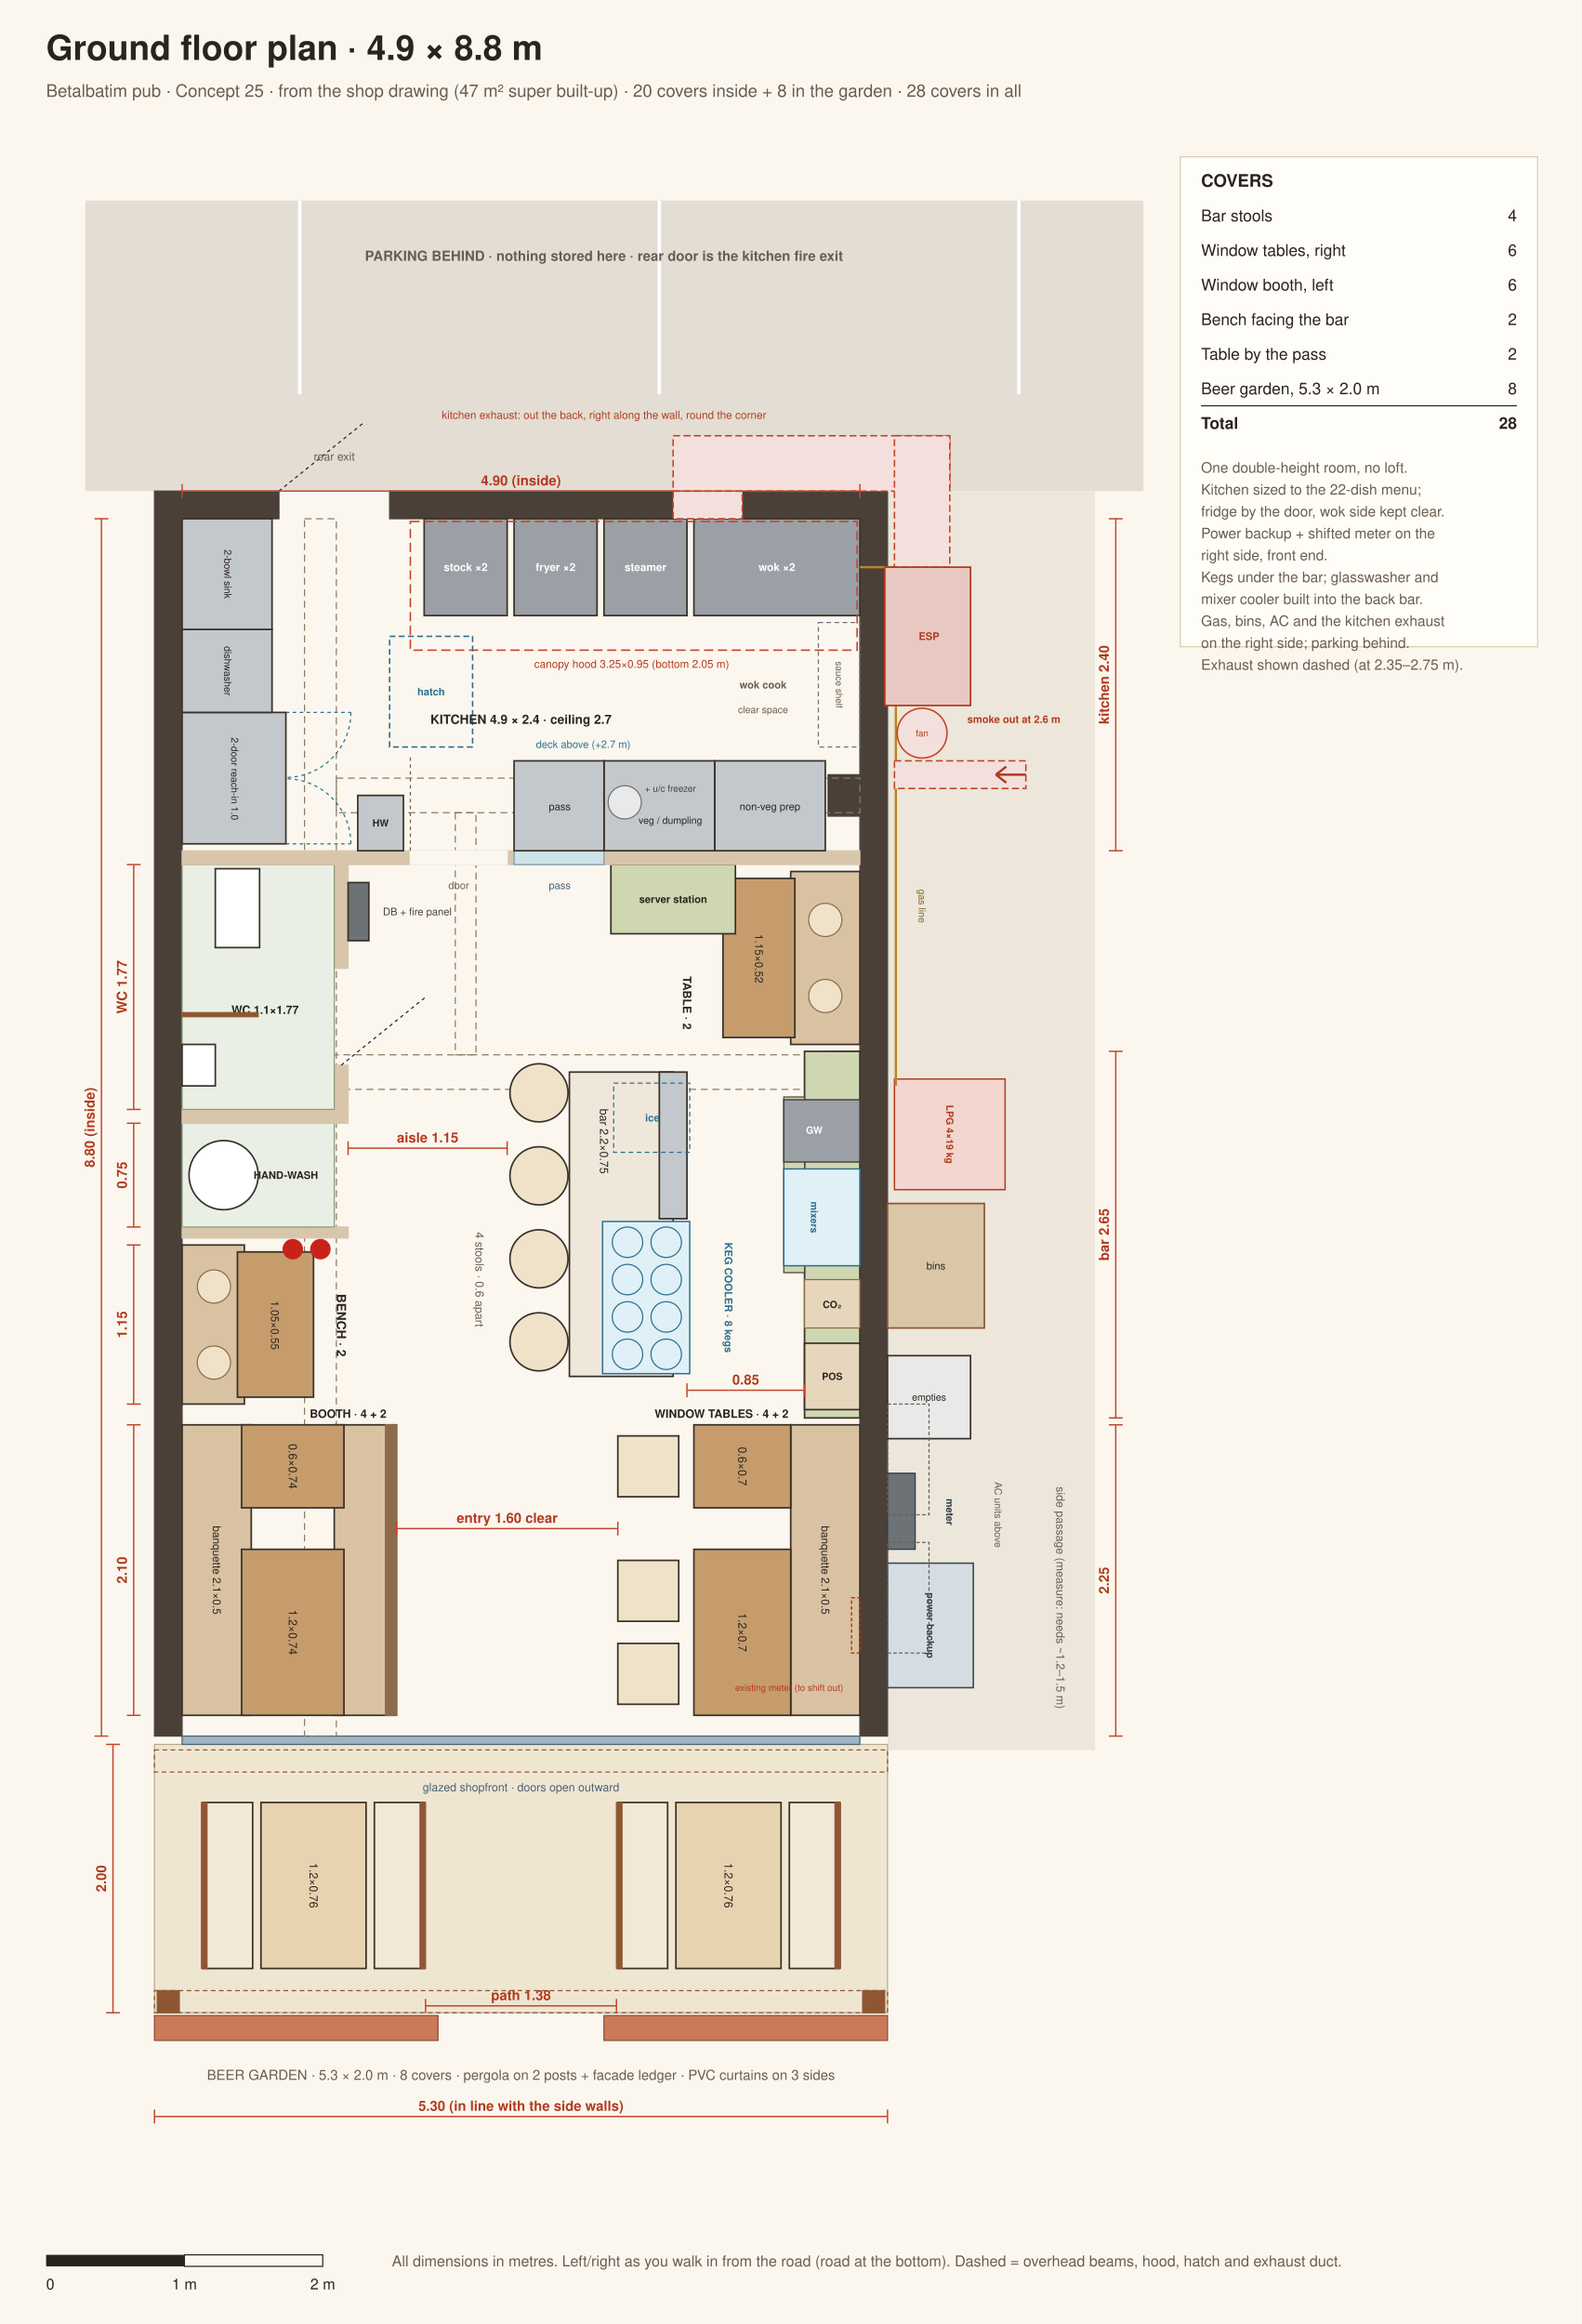
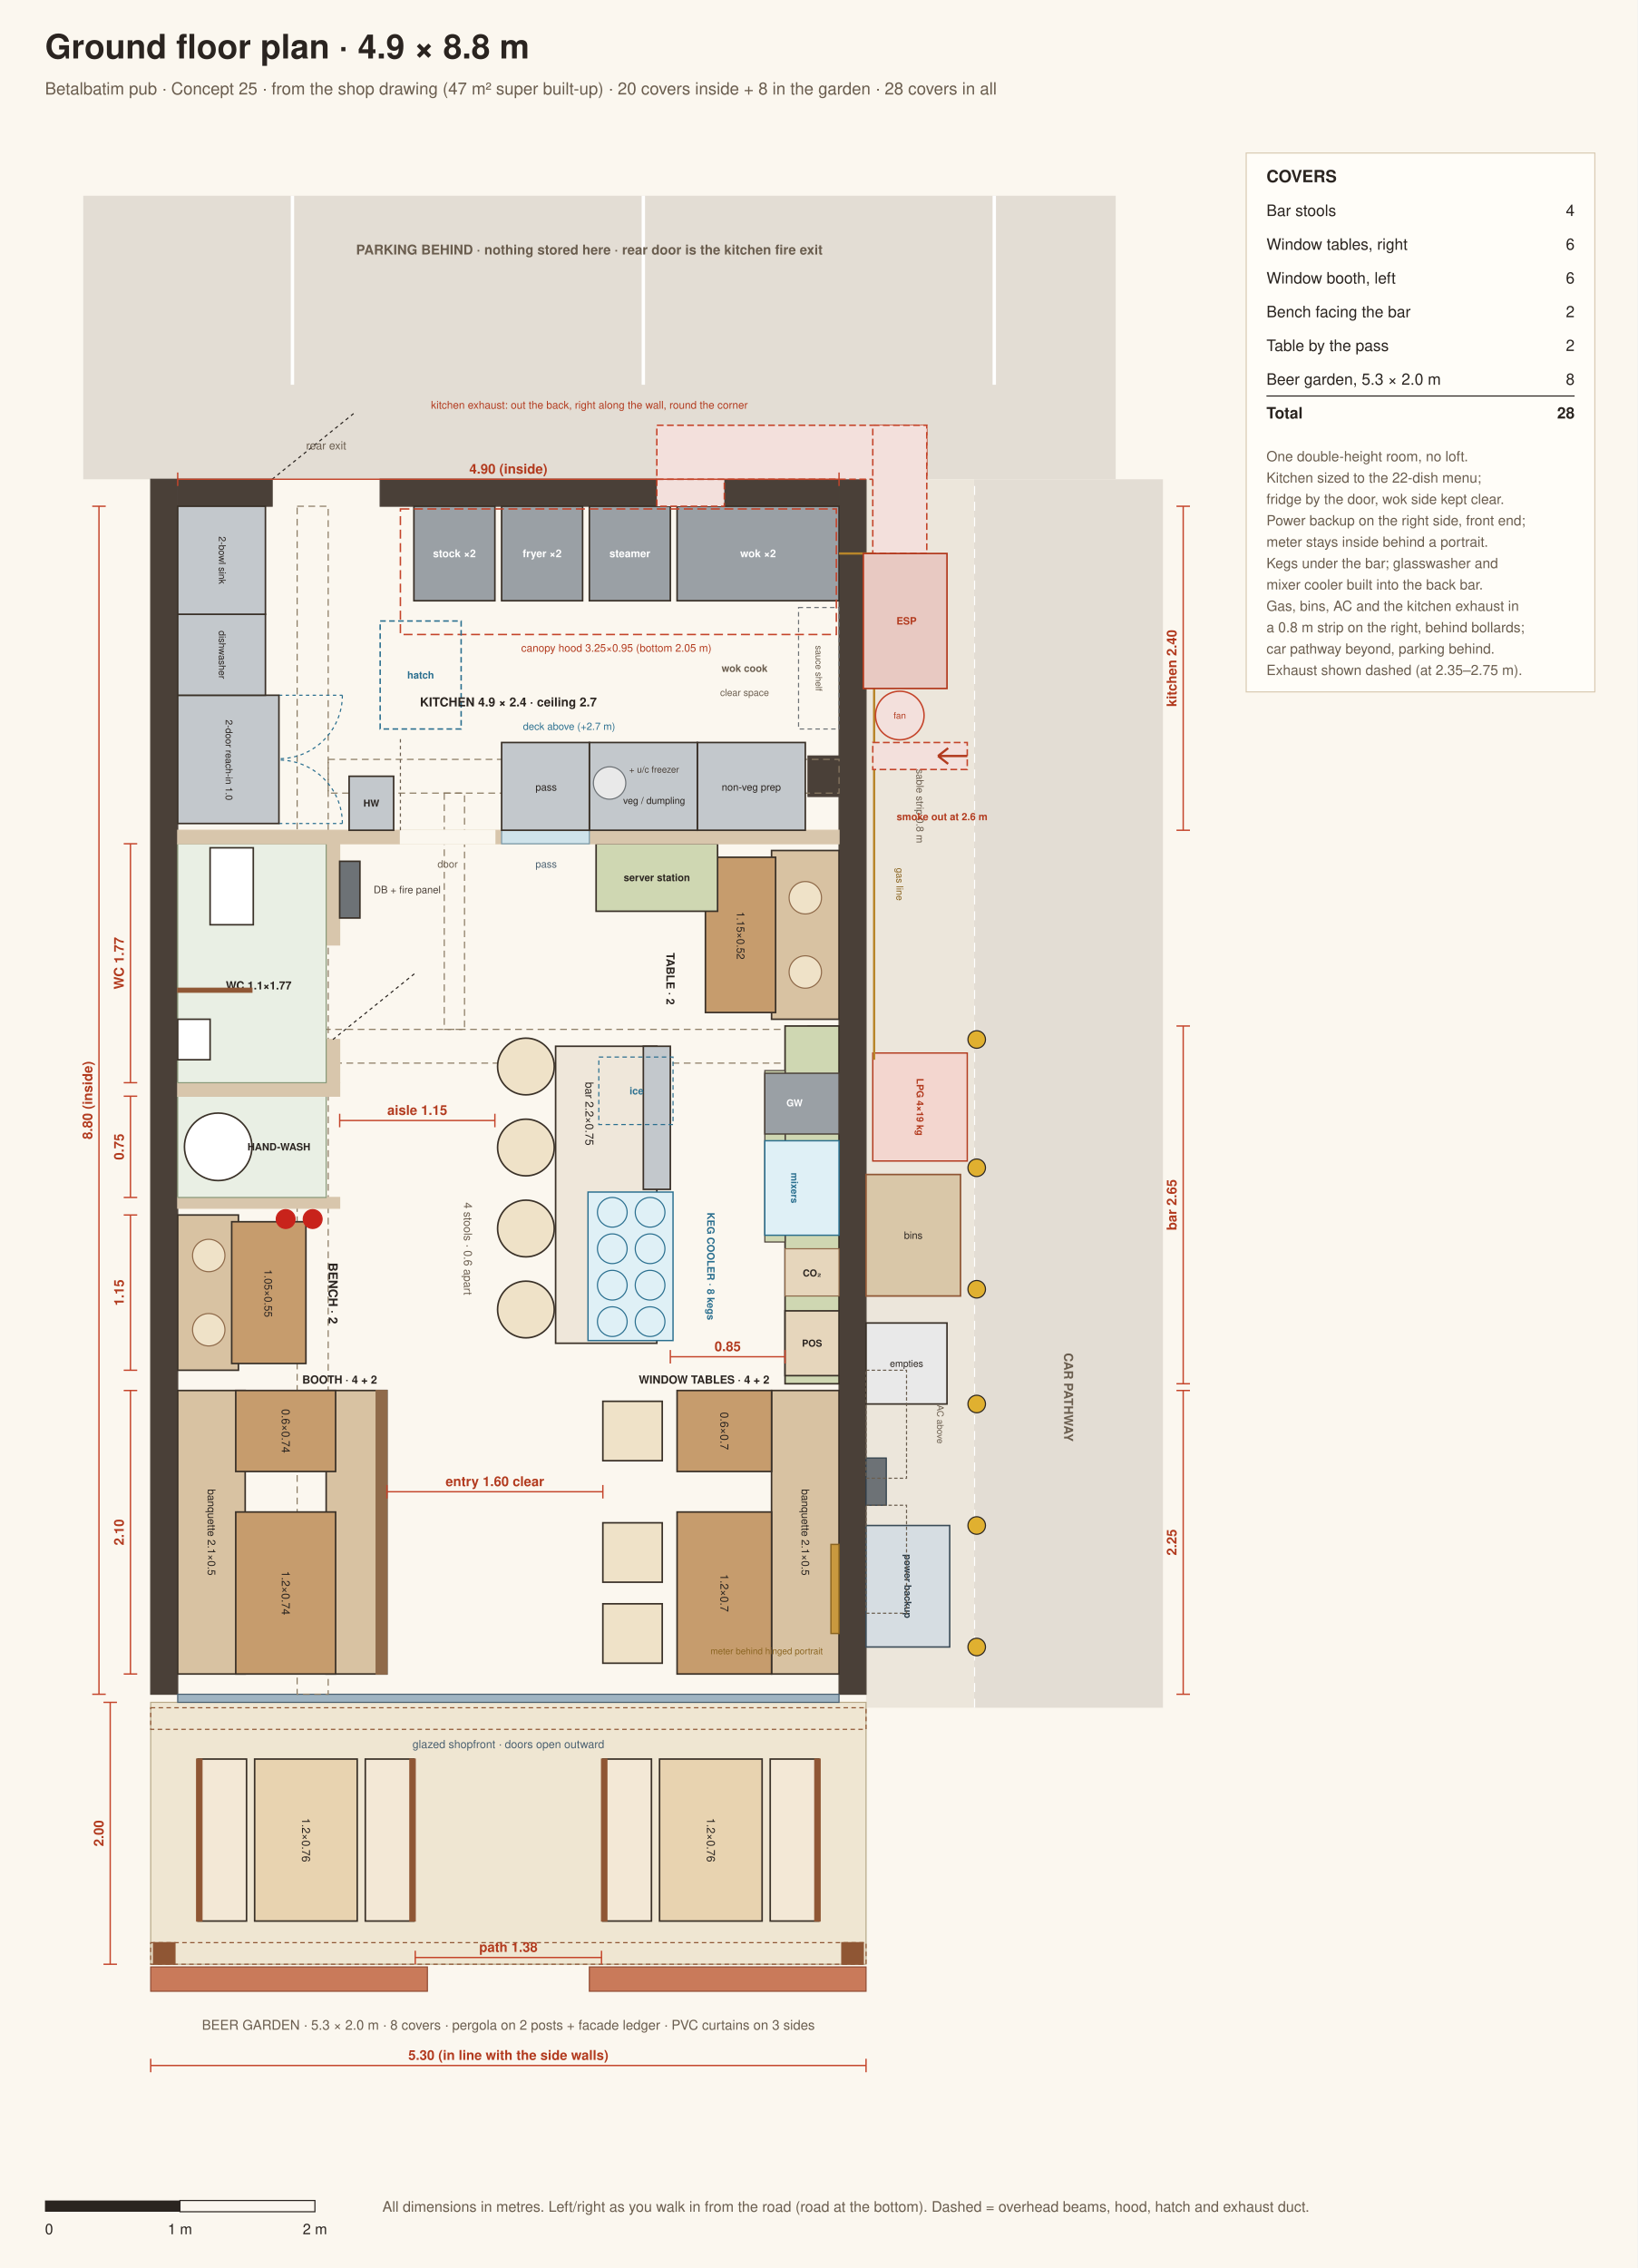
- <svg xmlns="http://www.w3.org/2000/svg" width="1372" height="2016" viewBox="0 0 1372 2016" font-family="IBM Plex Sans, Helvetica, Arial, sans-serif">
+ <svg xmlns="http://www.w3.org/2000/svg" width="1456" height="2016" viewBox="0 0 1456 2016" font-family="IBM Plex Sans, Helvetica, Arial, sans-serif">
  <rect width="100%" height="100%" fill="#fbf7ef" />
  <text x="40" y="52" font-size="30" font-weight="700" fill="#2a2420">Ground floor plan · 4.9 × 8.8 m</text>
  <text x="40" y="84" font-size="15" fill="#6a5d4e">Betalbatim pub · Concept 25 · from the shop drawing (47 m² super built-up) · 20 covers inside + 8 in the garden · 28 covers in all</text>
  <rect x="74.0" y="174.0" width="918.0" height="252.0" fill="#e3ddd4" stroke="none" stroke-width="1.4" />
  <line x1="884.0" y1="342.0" x2="884.0" y2="174.0" stroke="#ffffff" stroke-width="3" />
  <line x1="572.0" y1="342.0" x2="572.0" y2="174.0" stroke="#ffffff" stroke-width="3" />
  <line x1="260.0" y1="342.0" x2="260.0" y2="174.0" stroke="#ffffff" stroke-width="3" />
  <text x="524.0" y="226.2" font-size="12" fill="#6a5d4e" text-anchor="middle" font-weight="600">PARKING BEHIND · nothing stored here · rear door is the kitchen fire exit</text>
-   <rect x="770.0" y="426.0" width="180.0" height="1092.0" fill="#ece6db" stroke="none" stroke-width="1.4" />
-   <text x="920.0" y="1389.5" font-size="10" fill="#6a5d4e" text-anchor="middle" font-weight="500" transform="rotate(90 920.0 1386.0)">side passage (measure: needs ~1.2–1.5 m)</text>
+   <rect x="866.0" y="426.0" width="168.0" height="1092.0" fill="#e3ddd4" stroke="none" stroke-width="1.4" />
+   <line x1="866.0" y1="1518.0" x2="866.0" y2="426.0" stroke="#ffffff" stroke-width="2" stroke-dasharray="8 6" />
+   <text x="950.0" y="1245.9" font-size="11" fill="#6a5d4e" text-anchor="middle" font-weight="700" transform="rotate(90 950.0 1242.0)">CAR PATHWAY</text>
+   <rect x="770.0" y="426.0" width="96.0" height="1092.0" fill="#ece6db" stroke="none" stroke-width="1.4" />
+   <text x="818.0" y="717.2" font-size="9" fill="#6a5d4e" text-anchor="middle" font-weight="500" transform="rotate(90 818.0 714.0)">usable strip 0.8 m</text>
+   <circle cx="868.4" cy="1464.0" r="7.8" fill="#e0b030" stroke="#2a2420" stroke-width="1" />
+   <circle cx="868.4" cy="1356.0" r="7.8" fill="#e0b030" stroke="#2a2420" stroke-width="1" />
+   <circle cx="868.4" cy="1248.0" r="7.8" fill="#e0b030" stroke="#2a2420" stroke-width="1" />
+   <circle cx="868.4" cy="1146.0" r="7.8" fill="#e0b030" stroke="#2a2420" stroke-width="1" />
+   <circle cx="868.4" cy="1038.0" r="7.8" fill="#e0b030" stroke="#2a2420" stroke-width="1" />
+   <circle cx="868.4" cy="924.0" r="7.8" fill="#e0b030" stroke="#2a2420" stroke-width="1" />
  <rect x="134.0" y="1513.2" width="636.0" height="232.8" fill="#efe6d2" stroke="#b9a989" stroke-width="1" />
  <rect x="748.4" y="1726.8" width="19.2" height="19.2" fill="#8f5634" stroke="#8f5634" stroke-width="1" />
  <rect x="136.4" y="1726.8" width="19.2" height="19.2" fill="#8f5634" stroke="#8f5634" stroke-width="1" />
  <rect x="134.0" y="1518.0" width="636.0" height="19.2" fill="none" stroke="#8f5634" stroke-width="1" stroke-dasharray="4 3" />
  <rect x="134.0" y="1726.8" width="636.0" height="19.2" fill="none" stroke="#8f5634" stroke-width="1" stroke-dasharray="4 3" />
  <rect x="586.4" y="1563.6" width="91.2" height="144.0" fill="#e8d3b0" stroke="#3a3128" stroke-width="1.4" />
  <text x="632.0" y="1639.1" font-size="10" fill="#2a2420" text-anchor="middle" font-weight="500" transform="rotate(90 632.0 1635.6)">1.2×0.76</text>
  <rect x="684.8" y="1563.6" width="43.2" height="144.0" fill="#f3e8d6" stroke="#3a3128" stroke-width="1.4" />
  <rect x="724.4" y="1563.6" width="4.8" height="144.0" fill="#8f5634" stroke="#8f5634" stroke-width="1" />
  <rect x="536.0" y="1563.6" width="43.2" height="144.0" fill="#f3e8d6" stroke="#3a3128" stroke-width="1.4" />
  <rect x="534.8" y="1563.6" width="4.8" height="144.0" fill="#8f5634" stroke="#8f5634" stroke-width="1" />
  <rect x="226.4" y="1563.6" width="91.2" height="144.0" fill="#e8d3b0" stroke="#3a3128" stroke-width="1.4" />
  <text x="272.0" y="1639.1" font-size="10" fill="#2a2420" text-anchor="middle" font-weight="500" transform="rotate(90 272.0 1635.6)">1.2×0.76</text>
  <rect x="324.8" y="1563.6" width="43.2" height="144.0" fill="#f3e8d6" stroke="#3a3128" stroke-width="1.4" />
  <rect x="364.4" y="1563.6" width="4.8" height="144.0" fill="#8f5634" stroke="#8f5634" stroke-width="1" />
  <rect x="176.0" y="1563.6" width="43.2" height="144.0" fill="#f3e8d6" stroke="#3a3128" stroke-width="1.4" />
  <rect x="174.8" y="1563.6" width="4.8" height="144.0" fill="#8f5634" stroke="#8f5634" stroke-width="1" />
  <rect x="524.0" y="1748.4" width="246.0" height="21.6" fill="#c97a5a" stroke="#8f4a32" stroke-width="1" />
  <rect x="134.0" y="1748.4" width="246.0" height="21.6" fill="#c97a5a" stroke="#8f4a32" stroke-width="1" />
  <g stroke="#c4442a" stroke-width="1.2">
    <line x1="534.8" y1="1740.0" x2="369.2" y2="1740.0" />
    <line x1="534.8" y1="1734.0" x2="534.8" y2="1746.0" />
    <line x1="369.2" y1="1734.0" x2="369.2" y2="1746.0" />
  </g>
  <text x="452.0" y="1735.0" font-size="12" fill="#b23a1e" text-anchor="middle" font-weight="600">path 1.38</text>
  <g stroke="#c4442a" stroke-width="1.2">
    <line x1="98.0" y1="1746.0" x2="98.0" y2="1513.2" />
    <line x1="92.0" y1="1746.0" x2="104.0" y2="1746.0" />
    <line x1="92.0" y1="1513.2" x2="104.0" y2="1513.2" />
  </g>
  <text x="92.0" y="1629.6" font-size="12" fill="#b23a1e" text-anchor="middle" font-weight="600" transform="rotate(-90 92.0 1629.6)">2.00</text>
  <text x="452.0" y="1804.2" font-size="12" fill="#6a5d4e" text-anchor="middle" font-weight="500">BEER GARDEN · 5.3 × 2.0 m · 8 covers · pergola on 2 posts + facade ledger · PVC curtains on 3 sides</text>
  <g stroke="#c4442a" stroke-width="1.2">
    <line x1="770" y1="1836.0" x2="134" y2="1836.0" />
    <line x1="770" y1="1830.0" x2="770" y2="1842.0" />
    <line x1="134" y1="1830.0" x2="134" y2="1842.0" />
  </g>
  <text x="452" y="1831.0" font-size="12" fill="#b23a1e" text-anchor="middle" font-weight="600">5.30 (in line with the side walls)</text>
  <rect x="746.0" y="426.0" width="24.0" height="1080.0" fill="#4a4038" stroke="#4a4038" stroke-width="1" />
  <rect x="134.0" y="426.0" width="24.0" height="1080.0" fill="#4a4038" stroke="#4a4038" stroke-width="1" />
  <rect x="338.0" y="426.0" width="408.0" height="24.0" fill="#4a4038" stroke="#4a4038" stroke-width="1" />
  <rect x="158.0" y="426.0" width="84.0" height="24.0" fill="#4a4038" stroke="#4a4038" stroke-width="1" />
  <line x1="242.0" y1="426.0" x2="316.4" y2="366.0" stroke="#2a2420" stroke-width="1" stroke-dasharray="3 3" />
  <text x="290.0" y="399.5" font-size="10" fill="#6a5d4e" text-anchor="middle" font-weight="500">rear exit</text>
  <rect x="158.0" y="1506.0" width="588.0" height="7.2" fill="#9fb4c2" stroke="#4a6070" stroke-width="1" />
  <text x="452.0" y="1553.9" font-size="10" fill="#4a6070" text-anchor="middle" font-weight="500">glazed shopfront · doors open outward</text>
  <rect x="718.4" y="912.0" width="27.6" height="36.0" fill="#4a4038" stroke="#4a4038" stroke-width="1" />
  <rect x="718.4" y="672.0" width="27.6" height="36.0" fill="#4a4038" stroke="#4a4038" stroke-width="1" />
  <rect x="264.2" y="450.0" width="27.6" height="1056.0" fill="none" stroke="#8a7a62" stroke-width="1" stroke-dasharray="6 4" />
  <rect x="158.0" y="915.0" width="588.0" height="30.0" fill="none" stroke="#8a7a62" stroke-width="1" stroke-dasharray="6 4" />
  <rect x="291.8" y="675.0" width="454.2" height="30.0" fill="none" stroke="#8a7a62" stroke-width="1" stroke-dasharray="6 4" />
  <rect x="395.0" y="705.0" width="18.0" height="210.0" fill="none" stroke="#8a7a62" stroke-width="1" stroke-dasharray="6 4" />
  <rect x="686.0" y="1236.0" width="60.0" height="252.0" fill="#d8c2a2" stroke="#3a3128" stroke-width="1.4" />
  <text x="716.0" y="1365.3" font-size="9.5" fill="#2a2420" text-anchor="middle" font-weight="500" transform="rotate(90 716.0 1362.0)">banquette 2.1×0.5</text>
  <rect x="602.0" y="1344.0" width="84.0" height="144.0" fill="#c69c6d" stroke="#3a3128" stroke-width="1.4" />
  <text x="644.0" y="1419.5" font-size="10" fill="#2a2420" text-anchor="middle" font-weight="500" transform="rotate(90 644.0 1416.0)">1.2×0.7</text>
  <rect x="602.0" y="1236.0" width="84.0" height="72.0" fill="#c69c6d" stroke="#3a3128" stroke-width="1.4" />
  <text x="644.0" y="1275.5" font-size="10" fill="#2a2420" text-anchor="middle" font-weight="500" transform="rotate(90 644.0 1272.0)">0.6×0.7</text>
  <rect x="536.0" y="1425.6" width="52.8" height="52.8" fill="#efe2c8" stroke="#3a3128" stroke-width="1.4" />
  <rect x="536.0" y="1353.6" width="52.8" height="52.8" fill="#efe2c8" stroke="#3a3128" stroke-width="1.4" />
  <rect x="536.0" y="1245.6" width="52.8" height="52.8" fill="#efe2c8" stroke="#3a3128" stroke-width="1.4" />
  <text x="626.0" y="1229.9" font-size="10" fill="#2a2420" text-anchor="middle" font-weight="700">WINDOW TABLES · 4 + 2</text>
  <rect x="158.0" y="1236.0" width="60.0" height="252.0" fill="#d8c2a2" stroke="#3a3128" stroke-width="1.4" />
  <text x="188.0" y="1365.3" font-size="9.5" fill="#2a2420" text-anchor="middle" font-weight="500" transform="rotate(90 188.0 1362.0)">banquette 2.1×0.5</text>
  <rect x="290.0" y="1236.0" width="54.0" height="252.0" fill="#d8c2a2" stroke="#3a3128" stroke-width="1.4" />
  <rect x="334.4" y="1236.0" width="9.6" height="252.0" fill="#8f6a4a" stroke="#8f6a4a" stroke-width="1" />
  <rect x="209.6" y="1344.0" width="88.8" height="144.0" fill="#c69c6d" stroke="#3a3128" stroke-width="1.4" />
  <text x="254.0" y="1419.5" font-size="10" fill="#2a2420" text-anchor="middle" font-weight="500" transform="rotate(90 254.0 1416.0)">1.2×0.74</text>
  <rect x="209.6" y="1236.0" width="88.8" height="72.0" fill="#c69c6d" stroke="#3a3128" stroke-width="1.4" />
  <text x="254.0" y="1275.5" font-size="10" fill="#2a2420" text-anchor="middle" font-weight="500" transform="rotate(90 254.0 1272.0)">0.6×0.74</text>
  <text x="302.0" y="1229.9" font-size="10" fill="#2a2420" text-anchor="middle" font-weight="700">BOOTH · 4 + 2</text>
  <g stroke="#c4442a" stroke-width="1.2">
    <line x1="536.0" y1="1326.0" x2="344.0" y2="1326.0" />
    <line x1="536.0" y1="1320.0" x2="536.0" y2="1332.0" />
    <line x1="344.0" y1="1320.0" x2="344.0" y2="1332.0" />
  </g>
  <text x="440.0" y="1321.0" font-size="12" fill="#b23a1e" text-anchor="middle" font-weight="600">entry 1.60 clear</text>
  <rect x="158.0" y="1080.0" width="54.0" height="138.0" fill="#d8c2a2" stroke="#3a3128" stroke-width="1.4" />
  <rect x="206.0" y="1086.0" width="66.0" height="126.0" fill="#c69c6d" stroke="#3a3128" stroke-width="1.4" />
  <text x="238.4" y="1152.9" font-size="9.5" fill="#2a2420" text-anchor="middle" font-weight="500" transform="rotate(90 238.4 1149.6)">1.05×0.55</text>
  <circle cx="185.6" cy="1182.0" r="14.4" fill="#efe2c8" stroke="#8f6a4a" stroke-width="1" />
  <circle cx="185.6" cy="1116.0" r="14.4" fill="#efe2c8" stroke="#8f6a4a" stroke-width="1" />
  <text x="296.0" y="1153.4" font-size="11" fill="#2a2420" text-anchor="middle" font-weight="700" transform="rotate(90 296.0 1149.6)">BENCH · 2</text>
  <rect x="158.0" y="1064.4" width="144.0" height="9.6" fill="#d8c6ac" stroke="#d8c6ac" stroke-width="1" />
  <rect x="158.0" y="974.4" width="132.0" height="90.0" fill="#e9efe4" stroke="#8a9a7a" stroke-width="1" />
  <circle cx="194.0" cy="1019.4" r="30.0" fill="#ffffff" stroke="#3a3128" stroke-width="1.4" />
  <text x="248.0" y="1022.6" font-size="9" fill="#2a2420" text-anchor="middle" font-weight="700">HAND-WASH</text>
  <rect x="158.0" y="962.4" width="144.0" height="12.0" fill="#d8c6ac" stroke="#d8c6ac" stroke-width="1" />
  <rect x="290.0" y="924.0" width="12.0" height="38.4" fill="#d8c6ac" stroke="#d8c6ac" stroke-width="1" />
  <rect x="290.0" y="750.0" width="12.0" height="90.0" fill="#d8c6ac" stroke="#d8c6ac" stroke-width="1" />
  <rect x="158.0" y="750.0" width="132.0" height="212.4" fill="#e9efe4" stroke="#8a9a7a" stroke-width="1" />
  <text x="230.0" y="879.5" font-size="10" fill="#2a2420" text-anchor="middle" font-weight="700">WC 1.1×1.77</text>
  <rect x="158.0" y="906.0" width="28.8" height="36.0" fill="#ffffff" stroke="#3a3128" stroke-width="1.4" />
  <rect x="158.0" y="878.4" width="66.0" height="3.6" fill="#8f5634" stroke="#8f5634" stroke-width="1" />
  <rect x="186.8" y="753.6" width="38.4" height="68.4" fill="#ffffff" stroke="#3a3128" stroke-width="1.4" />
  <line x1="296.0" y1="924.0" x2="370.4" y2="864.0" stroke="#2a2420" stroke-width="1" stroke-dasharray="3 3" />
  <rect x="302.0" y="765.6" width="18.0" height="50.4" fill="#6d7276" stroke="#3a3128" stroke-width="1.4" />
  <text x="362.0" y="794.0" font-size="9" fill="#4a4038" text-anchor="middle" font-weight="500">DB + fire panel</text>
  <circle cx="278.0" cy="1083.6" r="8.4" fill="#c8231b" stroke="#c8231b" stroke-width="1" />
  <circle cx="254.0" cy="1083.6" r="8.4" fill="#c8231b" stroke="#c8231b" stroke-width="1" />
  <rect x="698.0" y="912.0" width="48.0" height="318.0" fill="#cfd7b2" stroke="#3a3128" stroke-width="1.4" />
  <rect x="680.0" y="951.6" width="18.0" height="152.4" fill="#cfd7b2" stroke="#4a4038" stroke-width="1" />
  <rect x="680.0" y="954.0" width="66.0" height="54.0" fill="#9aa0a5" stroke="#4a4038" stroke-width="1.2" />
  <text x="706.4" y="983.4" font-size="8.5" fill="#fff" text-anchor="middle" font-weight="700">GW</text>
  <rect x="680.0" y="1014.0" width="66.0" height="84.0" fill="#dff0f6" stroke="#2a6f8f" stroke-width="1.2" />
  <text x="706.4" y="1059.0" font-size="8.5" fill="#2a6f8f" text-anchor="middle" font-weight="700" transform="rotate(90 706.4 1056.0)">mixers</text>
  <rect x="698.0" y="1165.2" width="48.0" height="57.6" fill="#e6d6bc" stroke="#3a3128" stroke-width="1.4" />
  <text x="722.0" y="1197.0" font-size="8.5" fill="#2a2420" text-anchor="middle" font-weight="700">POS</text>
  <rect x="698.0" y="1110.0" width="48.0" height="42.0" fill="#e6d6bc" stroke="#8f6a4a" stroke-width="1" />
  <text x="722.0" y="1134.6" font-size="8.5" fill="#2a2420" text-anchor="middle" font-weight="700">CO₂</text>
  <rect x="494.0" y="930.0" width="90.0" height="264.0" fill="#efe7da" stroke="#3a3128" stroke-width="1.4" />
  <text x="524.0" y="993.5" font-size="10" fill="#2a2420" text-anchor="middle" font-weight="500" transform="rotate(90 524.0 990.0)">bar 2.2×0.75</text>
  <rect x="522.8" y="1059.6" width="75.6" height="132.0" fill="#dff0f6" stroke="#2a6f8f" stroke-width="1.2" />
  <circle cx="578.0" cy="1174.8" r="13.2" fill="none" stroke="#2a6f8f" stroke-width="1" />
  <circle cx="578.0" cy="1142.4" r="13.2" fill="none" stroke="#2a6f8f" stroke-width="1" />
  <circle cx="578.0" cy="1110.0" r="13.2" fill="none" stroke="#2a6f8f" stroke-width="1" />
  <circle cx="578.0" cy="1077.6" r="13.2" fill="none" stroke="#2a6f8f" stroke-width="1" />
  <circle cx="544.4" cy="1174.8" r="13.2" fill="none" stroke="#2a6f8f" stroke-width="1" />
  <circle cx="544.4" cy="1142.4" r="13.2" fill="none" stroke="#2a6f8f" stroke-width="1" />
  <circle cx="544.4" cy="1110.0" r="13.2" fill="none" stroke="#2a6f8f" stroke-width="1" />
  <circle cx="544.4" cy="1077.6" r="13.2" fill="none" stroke="#2a6f8f" stroke-width="1" />
  <rect x="572.0" y="930.0" width="24.0" height="127.2" fill="#c3c8cc" stroke="#3a3128" stroke-width="1.4" />
  <rect x="532.4" y="939.6" width="66.0" height="60.0" fill="none" stroke="#2a6f8f" stroke-width="1" stroke-dasharray="4 3" />
  <text x="566.0" y="972.8" font-size="9" fill="#2a6f8f" text-anchor="middle" font-weight="700">ice</text>
  <circle cx="467.6" cy="1164.0" r="25.2" fill="#efe2c8" stroke="#3a3128" stroke-width="1.4" />
  <circle cx="467.6" cy="1092.0" r="25.2" fill="#efe2c8" stroke="#3a3128" stroke-width="1.4" />
  <circle cx="467.6" cy="1020.0" r="25.2" fill="#efe2c8" stroke="#3a3128" stroke-width="1.4" />
  <circle cx="467.6" cy="948.0" r="25.2" fill="#efe2c8" stroke="#3a3128" stroke-width="1.4" />
  <text x="632.0" y="1128.8" font-size="9" fill="#2a6f8f" text-anchor="middle" font-weight="700" transform="rotate(90 632.0 1125.6)">KEG COOLER · 8 kegs</text>
  <g stroke="#c4442a" stroke-width="1.2">
    <line x1="698.0" y1="1206.0" x2="596.0" y2="1206.0" />
    <line x1="698.0" y1="1200.0" x2="698.0" y2="1212.0" />
    <line x1="596.0" y1="1200.0" x2="596.0" y2="1212.0" />
  </g>
  <text x="647.0" y="1201.0" font-size="12" fill="#b23a1e" text-anchor="middle" font-weight="600">0.85</text>
  <text x="416.0" y="1113.5" font-size="10" fill="#6a5d4e" text-anchor="middle" font-weight="500" transform="rotate(90 416.0 1110.0)">4 stools · 0.6 apart</text>
  <g stroke="#c4442a" stroke-width="1.2">
    <line x1="440.0" y1="996" x2="302.0" y2="996" />
    <line x1="440.0" y1="990" x2="440.0" y2="1002" />
    <line x1="302.0" y1="990" x2="302.0" y2="1002" />
  </g>
  <text x="371.0" y="991" font-size="12" fill="#b23a1e" text-anchor="middle" font-weight="600">aisle 1.15</text>
  <rect x="686.0" y="756.0" width="60.0" height="150.0" fill="#d8c2a2" stroke="#3a3128" stroke-width="1.4" />
  <rect x="627.2" y="762.0" width="62.4" height="138.0" fill="#c69c6d" stroke="#3a3128" stroke-width="1.4" />
  <text x="658.4" y="834.9" font-size="9.5" fill="#2a2420" text-anchor="middle" font-weight="500" transform="rotate(90 658.4 831.6)">1.15×0.52</text>
  <circle cx="716.0" cy="864.0" r="14.4" fill="#efe2c8" stroke="#8f6a4a" stroke-width="1" />
  <circle cx="716.0" cy="798.0" r="14.4" fill="#efe2c8" stroke="#8f6a4a" stroke-width="1" />
  <text x="596.0" y="873.5" font-size="10" fill="#2a2420" text-anchor="middle" font-weight="700" transform="rotate(90 596.0 870.0)">TABLE · 2</text>
  <rect x="530.0" y="750.0" width="108.0" height="60.0" fill="#cfd7b2" stroke="#3a3128" stroke-width="1.4" />
  <text x="584.0" y="783.2" font-size="9" fill="#2a2420" text-anchor="middle" font-weight="700">server station</text>
  <rect x="158.0" y="738.0" width="588.0" height="12.0" fill="#d8c6ac" stroke="#d8c6ac" stroke-width="1" />
  <rect x="446.0" y="738.0" width="78.0" height="12.0" fill="#cfe3ea" stroke="#7a9aaa" stroke-width="1" />
  <rect x="356.0" y="738.0" width="84.0" height="12.0" fill="#fbf7ef" stroke="#fbf7ef" stroke-width="1" />
  <text x="485.6" y="771.2" font-size="9" fill="#4a6070" text-anchor="middle" font-weight="500">pass</text>
  <text x="398.0" y="771.2" font-size="9" fill="#6a5d4e" text-anchor="middle" font-weight="500">door</text>
  <rect x="620.0" y="660.0" width="96.0" height="78.0" fill="#c3c8cc" stroke="#3a3128" stroke-width="1.4" />
  <text x="668.0" y="702.8" font-size="9" fill="#2a2420" text-anchor="middle" font-weight="500">non-veg prep</text>
  <rect x="524.0" y="660.0" width="96.0" height="78.0" fill="#c3c8cc" stroke="#3a3128" stroke-width="1.4" />
  <text x="581.6" y="714.6" font-size="8.5" fill="#2a2420" text-anchor="middle" font-weight="500">veg / dumpling</text>
  <text x="581.6" y="686.8" font-size="8" fill="#4a4038" text-anchor="middle" font-weight="500">+ u/c freezer</text>
  <circle cx="542.0" cy="696.0" r="14.4" fill="#e9e9e9" stroke="#6d7276" stroke-width="1" />
  <rect x="446.0" y="660.0" width="78.0" height="78.0" fill="#c3c8cc" stroke="#3a3128" stroke-width="1.4" />
  <text x="485.6" y="702.8" font-size="9" fill="#2a2420" text-anchor="middle" font-weight="500">pass</text>
  <rect x="310.4" y="690.0" width="39.6" height="48.0" fill="#c3c8cc" stroke="#3a3128" stroke-width="1.4" />
  <text x="330.2" y="717.0" font-size="8.5" fill="#2a2420" text-anchor="middle" font-weight="700">HW</text>
  <path d="M304.4 732.0 A56.4 56.4 0 0 0 248.0 675.6" fill="none" stroke="#2a6f8f" stroke-width="1" stroke-dasharray="3 3" />
  <line x1="248.0" y1="732.0" x2="304.4" y2="732.0" stroke="#2a6f8f" stroke-width="1" stroke-dasharray="3 3" />
  <path d="M304.4 618.0 A56.4 56.4 0 0 1 248.0 674.4" fill="none" stroke="#2a6f8f" stroke-width="1" stroke-dasharray="3 3" />
  <line x1="248.0" y1="618.0" x2="304.4" y2="618.0" stroke="#2a6f8f" stroke-width="1" stroke-dasharray="3 3" />
  <line x1="356.0" y1="738.0" x2="356.0" y2="654.0" stroke="#6a5d4e" stroke-width="1" stroke-dasharray="3 3" />
  <rect x="710.0" y="540.0" width="36.0" height="108.0" fill="none" stroke="#6d7276" stroke-width="1" stroke-dasharray="4 3" />
  <text x="662.0" y="597.2" font-size="9" fill="#6a5d4e" text-anchor="middle" font-weight="700">wok cook</text>
  <text x="662.0" y="618.6" font-size="8.5" fill="#6a5d4e" text-anchor="middle" font-weight="500">clear space</text>
  <text x="728.0" y="596.8" font-size="8" fill="#6a5d4e" text-anchor="middle" font-weight="500" transform="rotate(90 728.0 594.0)">sauce shelf</text>
  <rect x="602.0" y="450.0" width="144.0" height="84.0" fill="#9aa0a5" stroke="#3a3128" stroke-width="1.4" />
  <text x="674.0" y="495.3" font-size="9.5" fill="#fff" text-anchor="middle" font-weight="700">wok ×2</text>
  <rect x="524.0" y="450.0" width="72.0" height="84.0" fill="#9aa0a5" stroke="#3a3128" stroke-width="1.4" />
  <text x="560.0" y="495.3" font-size="9.5" fill="#fff" text-anchor="middle" font-weight="700">steamer</text>
  <rect x="446.0" y="450.0" width="72.0" height="84.0" fill="#9aa0a5" stroke="#3a3128" stroke-width="1.4" />
  <text x="482.0" y="495.3" font-size="9.5" fill="#fff" text-anchor="middle" font-weight="700">fryer ×2</text>
  <rect x="368.0" y="450.0" width="72.0" height="84.0" fill="#9aa0a5" stroke="#3a3128" stroke-width="1.4" />
  <text x="404.0" y="495.3" font-size="9.5" fill="#fff" text-anchor="middle" font-weight="700">stock ×2</text>
  <rect x="356.0" y="452.4" width="387.6" height="111.6" fill="none" stroke="#c4442a" stroke-width="1.3" stroke-dasharray="8 4" />
  <text x="548.0" y="579.3" font-size="9.5" fill="#b23a1e" text-anchor="middle" font-weight="500">canopy hood 3.25×0.95 (bottom 2.05 m)</text>
  <rect x="158.0" y="618.0" width="90.0" height="114.0" fill="#c3c8cc" stroke="#3a3128" stroke-width="1.4" />
  <text x="203.6" y="678.6" font-size="8.5" fill="#2a2420" text-anchor="middle" font-weight="500" transform="rotate(90 203.6 675.6)">2-door reach-in 1.0</text>
  <rect x="158.0" y="546.0" width="78.0" height="72.0" fill="#c3c8cc" stroke="#3a3128" stroke-width="1.4" />
  <text x="197.6" y="585.0" font-size="8.5" fill="#2a2420" text-anchor="middle" font-weight="500" transform="rotate(90 197.6 582.0)">dishwasher</text>
  <rect x="158.0" y="450.0" width="78.0" height="96.0" fill="#c3c8cc" stroke="#3a3128" stroke-width="1.4" />
  <text x="197.6" y="501.0" font-size="8.5" fill="#2a2420" text-anchor="middle" font-weight="500" transform="rotate(90 197.6 498.0)">2-bowl sink</text>
  <rect x="338.0" y="552.0" width="72.0" height="96.0" fill="none" stroke="#2a6f8f" stroke-width="1.3" stroke-dasharray="5 3" />
  <text x="374.0" y="603.2" font-size="9" fill="#2a6f8f" text-anchor="middle" font-weight="700">hatch</text>
  <text x="452.0" y="627.9" font-size="11" fill="#2a2420" text-anchor="middle" font-weight="700">KITCHEN 4.9 × 2.4 · ceiling 2.7</text>
  <text x="506.0" y="648.8" font-size="9" fill="#2a6f8f" text-anchor="middle" font-weight="500">deck above (+2.7 m)</text>
  <rect x="770.0" y="1176.0" width="72.0" height="72.0" fill="#e9e9e9" stroke="#3a3128" stroke-width="1.4" />
  <text x="806.0" y="1215.0" font-size="8.5" fill="#2a2420" text-anchor="middle" font-weight="500">empties</text>
  <rect x="770.0" y="1044.0" width="84.0" height="108.0" fill="#d9c7a8" stroke="#8f5634" stroke-width="1.4" />
  <text x="812.0" y="1101.2" font-size="9" fill="#2a2420" text-anchor="middle" font-weight="500">bins</text>
-   <rect x="776.0" y="936.0" width="96.0" height="96.0" fill="#f3d6cf" stroke="#b23a1e" stroke-width="1.2" />
-   <text x="824.0" y="987.0" font-size="8.5" fill="#b23a1e" text-anchor="middle" font-weight="700" transform="rotate(90 824.0 984.0)">LPG 4×19 kg</text>
+   <rect x="776.0" y="936.0" width="84.0" height="96.0" fill="#f3d6cf" stroke="#b23a1e" stroke-width="1.2" />
+   <text x="818.0" y="987.0" font-size="8.5" fill="#b23a1e" text-anchor="middle" font-weight="700" transform="rotate(90 818.0 984.0)">LPG 4×19 kg</text>
  <line x1="777.2" y1="942.0" x2="777.2" y2="492.0" stroke="#b8862a" stroke-width="2" />
  <line x1="777.2" y1="492.0" x2="746.0" y2="492.0" stroke="#b8862a" stroke-width="2" />
  <text x="800.0" y="789.0" font-size="8.5" fill="#8a6420" text-anchor="middle" font-weight="500" transform="rotate(90 800.0 786.0)">gas line</text>
  <rect x="770.0" y="1356.0" width="74.4" height="108.0" fill="#d6dde2" stroke="#3a4a56" stroke-width="1.3" />
  <text x="807.2" y="1413.0" font-size="8.5" fill="#2a3a46" text-anchor="middle" font-weight="700" transform="rotate(90 807.2 1410.0)">power backup</text>
-   <rect x="770.0" y="1278.0" width="24.0" height="66.0" fill="#6d7276" stroke="#2a3a46" stroke-width="1" />
-   <text x="824.0" y="1314.6" font-size="8.5" fill="#2a3a46" text-anchor="middle" font-weight="700" transform="rotate(90 824.0 1311.6)">meter</text>
-   <rect x="738.8" y="1386.0" width="7.2" height="48.0" fill="none" stroke="#b23a1e" stroke-width="1.2" stroke-dasharray="3 2" />
-   <text x="731.6" y="1466.8" font-size="8" fill="#b23a1e" text-anchor="end" font-weight="500">existing meter (to shift out)</text>
+   <rect x="770.0" y="1296.0" width="18.0" height="42.0" fill="#6d7276" stroke="#2a3a46" stroke-width="1" />
+   <rect x="738.8" y="1372.8" width="7.2" height="79.2" fill="#c9993f" stroke="#8a6420" stroke-width="1.2" />
+   <text x="731.6" y="1470.4" font-size="8" fill="#8a6420" text-anchor="end" font-weight="500">meter behind hinged portrait</text>
  <rect x="770.0" y="1338.0" width="36.0" height="96.0" fill="none" stroke="#6a5d4e" stroke-width="1" stroke-dasharray="3 2" />
  <rect x="770.0" y="1218.0" width="36.0" height="96.0" fill="none" stroke="#6a5d4e" stroke-width="1" stroke-dasharray="3 2" />
-   <text x="866.0" y="1317.0" font-size="8.5" fill="#6a5d4e" text-anchor="middle" font-weight="500" transform="rotate(90 866.0 1314.0)">AC units above</text>
+   <text x="836.0" y="1268.8" font-size="8" fill="#6a5d4e" text-anchor="middle" font-weight="500" transform="rotate(90 836.0 1266.0)">AC above</text>
  <rect x="584.0" y="426.0" width="60.0" height="24.0" fill="#f3e0dc" stroke="#c4442a" stroke-width="1.3" stroke-dasharray="6 3" />
  <rect x="584.0" y="378.0" width="240.0" height="48.0" fill="#f3e0dc" stroke="#c4442a" stroke-width="1.3" stroke-dasharray="6 3" />
  <rect x="776.0" y="378.0" width="48.0" height="114.0" fill="#f3e0dc" stroke="#c4442a" stroke-width="1.3" stroke-dasharray="6 3" />
  <rect x="767.6" y="492.0" width="74.4" height="120.0" fill="#e8c9c2" stroke="#b23a1e" stroke-width="1.4" />
  <text x="806.0" y="555.1" font-size="9" fill="#b23a1e" text-anchor="middle" font-weight="700">ESP</text>
  <circle cx="800.0" cy="636.0" r="21.6" fill="#f3e0dc" stroke="#c4442a" stroke-width="1.3" />
  <text x="800.0" y="638.8" font-size="8" fill="#b23a1e" text-anchor="middle" font-weight="500">fan</text>
-   <rect x="776.0" y="660.0" width="114.0" height="24.0" fill="#f3e0dc" stroke="#c4442a" stroke-width="1.3" stroke-dasharray="6 3" />
-   <path d="M890 672.0 l-26 0 m0 0 l9 -7 m-9 7 l9 7" stroke="#b23a1e" stroke-width="2" fill="none" />
-   <text x="920.0" y="627.1" font-size="9" fill="#b23a1e" text-anchor="end" font-weight="700">smoke out at 2.6 m</text>
+   <rect x="776.0" y="660.0" width="84.0" height="24.0" fill="#f3e0dc" stroke="#c4442a" stroke-width="1.3" stroke-dasharray="6 3" />
+   <path d="M860 672.0 l-26 0 m0 0 l9 -7 m-9 7 l9 7" stroke="#b23a1e" stroke-width="2" fill="none" />
+   <text x="878.0" y="729.1" font-size="9" fill="#b23a1e" text-anchor="end" font-weight="700">smoke out at 2.6 m</text>
  <text x="524.0" y="363.3" font-size="9.5" fill="#b23a1e" text-anchor="middle" font-weight="500">kitchen exhaust: out the back, right along the wall, round the corner</text>
  <g stroke="#c4442a" stroke-width="1.2">
    <line x1="158.0" y1="426" x2="746.0" y2="426" />
    <line x1="158.0" y1="420" x2="158.0" y2="432" />
    <line x1="746.0" y1="420" x2="746.0" y2="432" />
  </g>
  <text x="452.0" y="421" font-size="12" fill="#b23a1e" text-anchor="middle" font-weight="600">4.90 (inside)</text>
  <g stroke="#c4442a" stroke-width="1.2">
    <line x1="88" y1="1506.0" x2="88" y2="450.0" />
    <line x1="82" y1="1506.0" x2="94" y2="1506.0" />
    <line x1="82" y1="450.0" x2="94" y2="450.0" />
  </g>
  <text x="82" y="978.0" font-size="12" fill="#b23a1e" text-anchor="middle" font-weight="600" transform="rotate(-90 82 978.0)">8.80 (inside)</text>
  <g stroke="#c4442a" stroke-width="1.2">
-     <line x1="968" y1="1506.0" x2="968" y2="1236.0" />
-     <line x1="962" y1="1506.0" x2="974" y2="1506.0" />
-     <line x1="962" y1="1236.0" x2="974" y2="1236.0" />
-   </g>
-   <text x="962" y="1371.0" font-size="12" fill="#b23a1e" text-anchor="middle" font-weight="600" transform="rotate(-90 962 1371.0)">2.25</text>
-   <g stroke="#c4442a" stroke-width="1.2">
-     <line x1="968" y1="1230.0" x2="968" y2="912" />
-     <line x1="962" y1="1230.0" x2="974" y2="1230.0" />
-     <line x1="962" y1="912" x2="974" y2="912" />
-   </g>
-   <text x="962" y="1071.0" font-size="12" fill="#b23a1e" text-anchor="middle" font-weight="600" transform="rotate(-90 962 1071.0)">bar 2.65</text>
-   <g stroke="#c4442a" stroke-width="1.2">
-     <line x1="968" y1="738" x2="968" y2="450.0" />
-     <line x1="962" y1="738" x2="974" y2="738" />
-     <line x1="962" y1="450.0" x2="974" y2="450.0" />
-   </g>
-   <text x="962" y="594.0" font-size="12" fill="#b23a1e" text-anchor="middle" font-weight="600" transform="rotate(-90 962 594.0)">kitchen 2.40</text>
+     <line x1="1052.0" y1="1506.0" x2="1052.0" y2="1236.0" />
+     <line x1="1046.0" y1="1506.0" x2="1058.0" y2="1506.0" />
+     <line x1="1046.0" y1="1236.0" x2="1058.0" y2="1236.0" />
+   </g>
+   <text x="1046.0" y="1371.0" font-size="12" fill="#b23a1e" text-anchor="middle" font-weight="600" transform="rotate(-90 1046.0 1371.0)">2.25</text>
+   <g stroke="#c4442a" stroke-width="1.2">
+     <line x1="1052.0" y1="1230.0" x2="1052.0" y2="912" />
+     <line x1="1046.0" y1="1230.0" x2="1058.0" y2="1230.0" />
+     <line x1="1046.0" y1="912" x2="1058.0" y2="912" />
+   </g>
+   <text x="1046.0" y="1071.0" font-size="12" fill="#b23a1e" text-anchor="middle" font-weight="600" transform="rotate(-90 1046.0 1071.0)">bar 2.65</text>
+   <g stroke="#c4442a" stroke-width="1.2">
+     <line x1="1052.0" y1="738" x2="1052.0" y2="450.0" />
+     <line x1="1046.0" y1="738" x2="1058.0" y2="738" />
+     <line x1="1046.0" y1="450.0" x2="1058.0" y2="450.0" />
+   </g>
+   <text x="1046.0" y="594.0" font-size="12" fill="#b23a1e" text-anchor="middle" font-weight="600" transform="rotate(-90 1046.0 594.0)">kitchen 2.40</text>
  <g stroke="#c4442a" stroke-width="1.2">
    <line x1="116" y1="1488.0" x2="116" y2="1236.0" />
    <line x1="110" y1="1488.0" x2="122" y2="1488.0" />
    <line x1="110" y1="1236.0" x2="122" y2="1236.0" />
  </g>
  <text x="110" y="1362.0" font-size="12" fill="#b23a1e" text-anchor="middle" font-weight="600" transform="rotate(-90 110 1362.0)">2.10</text>
  <g stroke="#c4442a" stroke-width="1.2">
    <line x1="116" y1="1218.0" x2="116" y2="1080.0" />
    <line x1="110" y1="1218.0" x2="122" y2="1218.0" />
    <line x1="110" y1="1080.0" x2="122" y2="1080.0" />
  </g>
  <text x="110" y="1149.0" font-size="12" fill="#b23a1e" text-anchor="middle" font-weight="600" transform="rotate(-90 110 1149.0)">1.15</text>
  <g stroke="#c4442a" stroke-width="1.2">
    <line x1="116" y1="1064.4" x2="116" y2="974.4" />
    <line x1="110" y1="1064.4" x2="122" y2="1064.4" />
    <line x1="110" y1="974.4" x2="122" y2="974.4" />
  </g>
  <text x="110" y="1019.4" font-size="12" fill="#b23a1e" text-anchor="middle" font-weight="600" transform="rotate(-90 110 1019.4)">0.75</text>
  <g stroke="#c4442a" stroke-width="1.2">
    <line x1="116" y1="962.4" x2="116" y2="750" />
    <line x1="110" y1="962.4" x2="122" y2="962.4" />
    <line x1="110" y1="750" x2="122" y2="750" />
  </g>
  <text x="110" y="856.2" font-size="12" fill="#b23a1e" text-anchor="middle" font-weight="600" transform="rotate(-90 110 856.2)">WC 1.77</text>
-   <rect x="1024" y="136" width="310" height="425" fill="#fffdf8" stroke="#d9cbb3" />
-   <text x="1042" y="162" font-size="15" font-weight="700" fill="#2a2420">COVERS</text>
-   <text x="1042" y="192" font-size="14" fill="#2a2420">Bar stools</text>
-   <text x="1316" y="192" font-size="14" text-anchor="end" fill="#2a2420">4</text>
-   <text x="1042" y="222" font-size="14" fill="#2a2420">Window tables, right</text>
-   <text x="1316" y="222" font-size="14" text-anchor="end" fill="#2a2420">6</text>
-   <text x="1042" y="252" font-size="14" fill="#2a2420">Window booth, left</text>
-   <text x="1316" y="252" font-size="14" text-anchor="end" fill="#2a2420">6</text>
-   <text x="1042" y="282" font-size="14" fill="#2a2420">Bench facing the bar</text>
-   <text x="1316" y="282" font-size="14" text-anchor="end" fill="#2a2420">2</text>
-   <text x="1042" y="312" font-size="14" fill="#2a2420">Table by the pass</text>
-   <text x="1316" y="312" font-size="14" text-anchor="end" fill="#2a2420">2</text>
-   <text x="1042" y="342" font-size="14" fill="#2a2420">Beer garden, 5.3 × 2.0 m</text>
-   <text x="1316" y="342" font-size="14" text-anchor="end" fill="#2a2420">8</text>
-   <line x1="1042" y1="352" x2="1316" y2="352" stroke="#2a2420" />
-   <text x="1042" y="372" font-size="14" fill="#2a2420" font-weight="700">Total</text>
-   <text x="1316" y="372" font-size="14" text-anchor="end" fill="#2a2420" font-weight="700">28</text>
-   <text x="1042" y="410" font-size="12.5" fill="#6a5d4e">One double-height room, no loft.</text>
-   <text x="1042" y="429" font-size="12.5" fill="#6a5d4e">Kitchen sized to the 22-dish menu;</text>
-   <text x="1042" y="448" font-size="12.5" fill="#6a5d4e">fridge by the door, wok side kept clear.</text>
-   <text x="1042" y="467" font-size="12.5" fill="#6a5d4e">Power backup + shifted meter on the</text>
-   <text x="1042" y="486" font-size="12.5" fill="#6a5d4e">right side, front end.</text>
-   <text x="1042" y="505" font-size="12.5" fill="#6a5d4e">Kegs under the bar; glasswasher and</text>
-   <text x="1042" y="524" font-size="12.5" fill="#6a5d4e">mixer cooler built into the back bar.</text>
-   <text x="1042" y="543" font-size="12.5" fill="#6a5d4e">Gas, bins, AC and the kitchen exhaust</text>
-   <text x="1042" y="562" font-size="12.5" fill="#6a5d4e">on the right side; parking behind.</text>
-   <text x="1042" y="581" font-size="12.5" fill="#6a5d4e">Exhaust shown dashed (at 2.35–2.75 m).</text>
+   <rect x="1108" y="136" width="310" height="479" fill="#fffdf8" stroke="#d9cbb3" />
+   <text x="1126" y="162" font-size="15" font-weight="700" fill="#2a2420">COVERS</text>
+   <text x="1126" y="192" font-size="14" fill="#2a2420">Bar stools</text>
+   <text x="1400" y="192" font-size="14" text-anchor="end" fill="#2a2420">4</text>
+   <text x="1126" y="222" font-size="14" fill="#2a2420">Window tables, right</text>
+   <text x="1400" y="222" font-size="14" text-anchor="end" fill="#2a2420">6</text>
+   <text x="1126" y="252" font-size="14" fill="#2a2420">Window booth, left</text>
+   <text x="1400" y="252" font-size="14" text-anchor="end" fill="#2a2420">6</text>
+   <text x="1126" y="282" font-size="14" fill="#2a2420">Bench facing the bar</text>
+   <text x="1400" y="282" font-size="14" text-anchor="end" fill="#2a2420">2</text>
+   <text x="1126" y="312" font-size="14" fill="#2a2420">Table by the pass</text>
+   <text x="1400" y="312" font-size="14" text-anchor="end" fill="#2a2420">2</text>
+   <text x="1126" y="342" font-size="14" fill="#2a2420">Beer garden, 5.3 × 2.0 m</text>
+   <text x="1400" y="342" font-size="14" text-anchor="end" fill="#2a2420">8</text>
+   <line x1="1126" y1="352" x2="1400" y2="352" stroke="#2a2420" />
+   <text x="1126" y="372" font-size="14" fill="#2a2420" font-weight="700">Total</text>
+   <text x="1400" y="372" font-size="14" text-anchor="end" fill="#2a2420" font-weight="700">28</text>
+   <text x="1126" y="410" font-size="12.5" fill="#6a5d4e">One double-height room, no loft.</text>
+   <text x="1126" y="429" font-size="12.5" fill="#6a5d4e">Kitchen sized to the 22-dish menu;</text>
+   <text x="1126" y="448" font-size="12.5" fill="#6a5d4e">fridge by the door, wok side kept clear.</text>
+   <text x="1126" y="467" font-size="12.5" fill="#6a5d4e">Power backup on the right side, front end;</text>
+   <text x="1126" y="486" font-size="12.5" fill="#6a5d4e">meter stays inside behind a portrait.</text>
+   <text x="1126" y="505" font-size="12.5" fill="#6a5d4e">Kegs under the bar; glasswasher and</text>
+   <text x="1126" y="524" font-size="12.5" fill="#6a5d4e">mixer cooler built into the back bar.</text>
+   <text x="1126" y="543" font-size="12.5" fill="#6a5d4e">Gas, bins, AC and the kitchen exhaust in</text>
+   <text x="1126" y="562" font-size="12.5" fill="#6a5d4e">a 0.8 m strip on the right, behind bollards;</text>
+   <text x="1126" y="581" font-size="12.5" fill="#6a5d4e">car pathway beyond, parking behind.</text>
+   <text x="1126" y="600" font-size="12.5" fill="#6a5d4e">Exhaust shown dashed (at 2.35–2.75 m).</text>
  <g transform="translate(40,1956)">
    <rect width="120" height="10" fill="#2a2420" />
    <rect x="120" width="120" height="10" fill="none" stroke="#2a2420" />
    <text y="30" font-size="13" fill="#2a2420">0</text>
    <text x="120" y="30" font-size="13" text-anchor="middle" fill="#2a2420">1 m</text>
    <text x="240" y="30" font-size="13" text-anchor="middle" fill="#2a2420">2 m</text>
    <text x="300" y="10" font-size="13" fill="#6a5d4e">All dimensions in metres. Left/right as you walk in from the road (road at the bottom). Dashed = overhead beams, hood, hatch and exhaust duct.</text>
  </g>
</svg>
